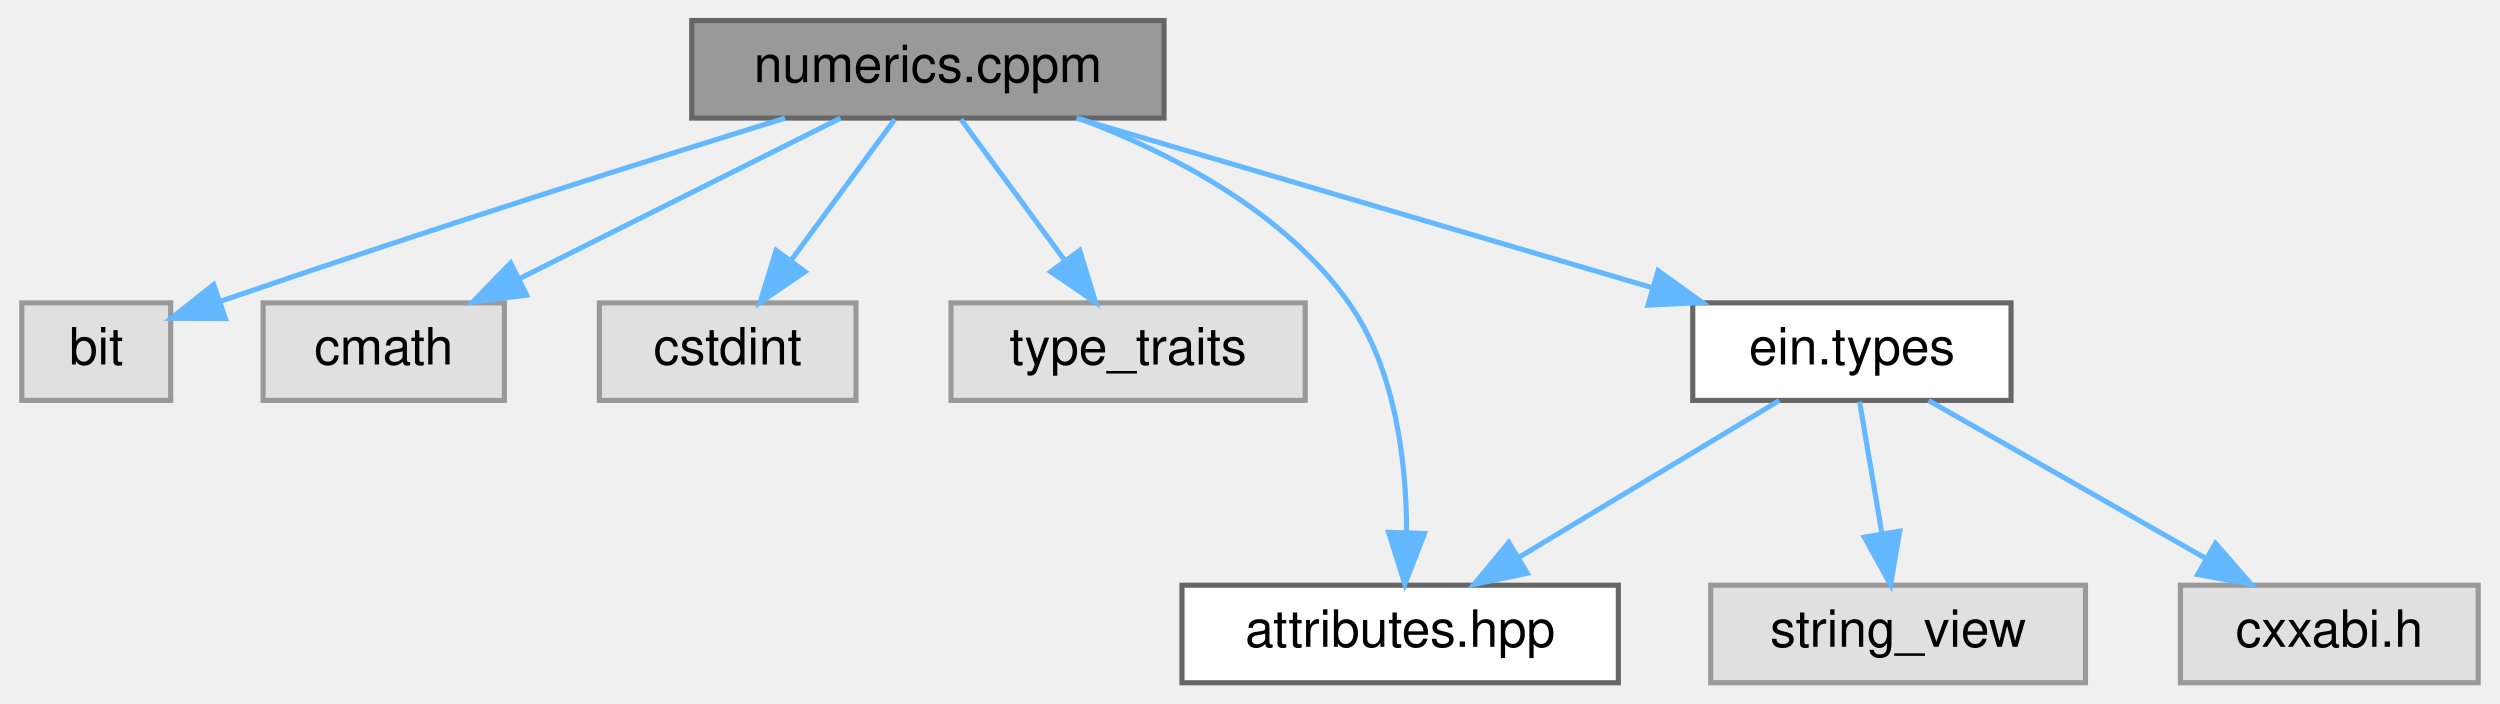
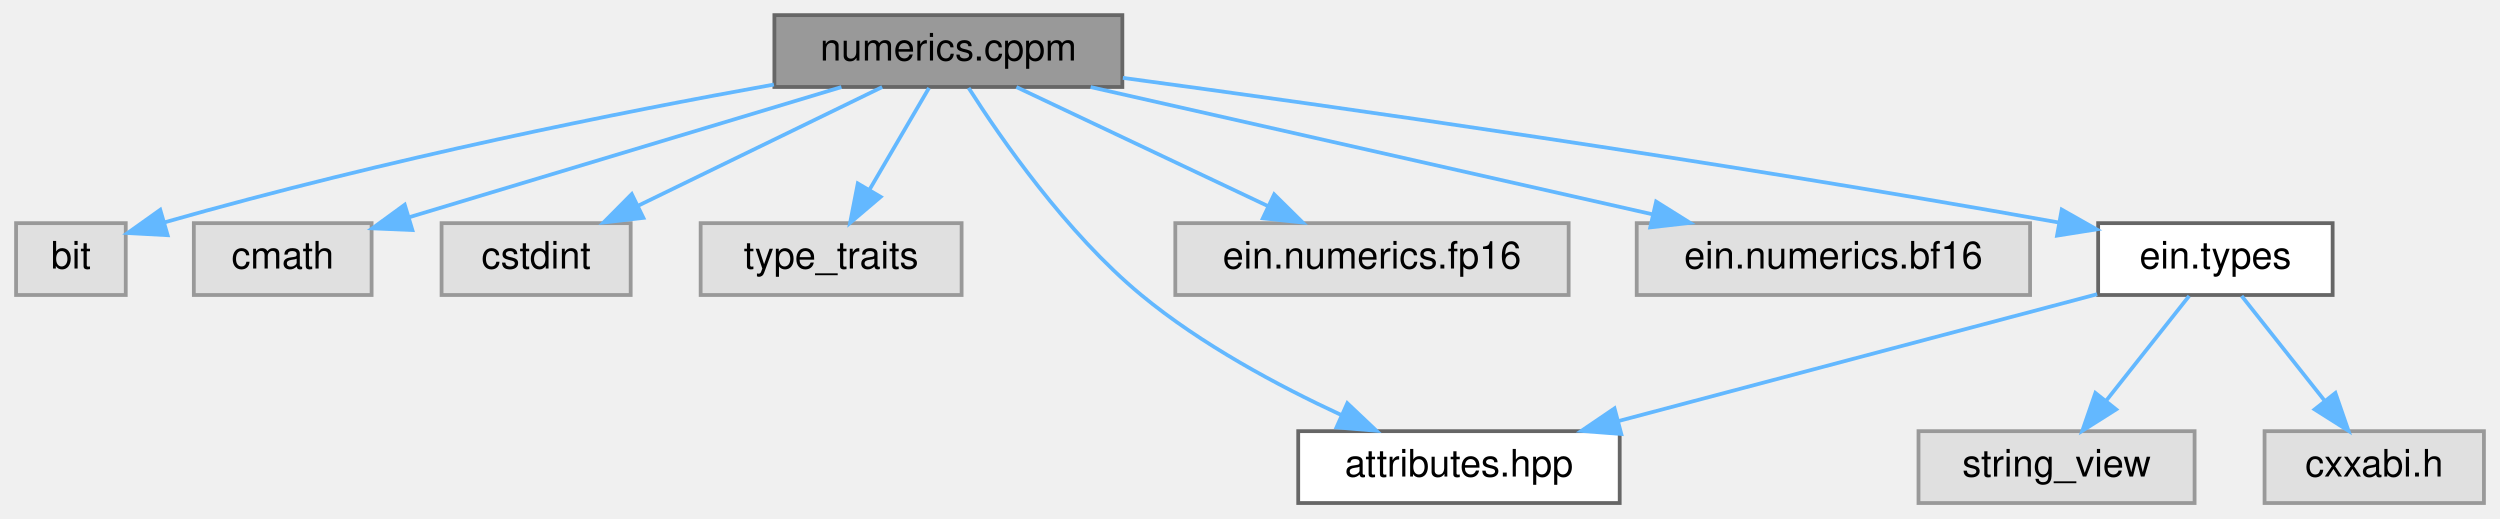
- <svg xmlns="http://www.w3.org/2000/svg" xmlns:xlink="http://www.w3.org/1999/xlink" width="487pt" height="137pt" viewBox="0.00 0.00 486.50 137.00">
+ <svg xmlns="http://www.w3.org/2000/svg" xmlns:xlink="http://www.w3.org/1999/xlink" width="661pt" height="137pt" viewBox="0.00 0.00 660.50 137.00">
  <g id="graph0" class="graph" transform="scale(1 1) rotate(0) translate(4 133)">
    <g id="Node000001" class="node">
      <g id="a_Node000001">
        <a xlink:title=" ">
-           <polygon fill="#999999" stroke="#666666" points="222.5,-129 130.5,-129 130.5,-110 222.5,-110 222.5,-129" />
-           <text text-anchor="middle" x="176.5" y="-117" font-family="Helvetica,sans-Serif" font-size="10.00">numerics.cppm</text>
+           <polygon fill="#999999" stroke="#666666" points="292.5,-129 200.5,-129 200.5,-110 292.5,-110 292.5,-129" />
+           <text text-anchor="middle" x="246.5" y="-117" font-family="Helvetica,sans-Serif" font-size="10.00">numerics.cppm</text>
        </a>
      </g>
    </g>
    <g id="Node000002" class="node">
      <g id="a_Node000002">
        <a xlink:title=" ">
          <polygon fill="#e0e0e0" stroke="#999999" points="29,-74 0,-74 0,-55 29,-55 29,-74" />
          <text text-anchor="middle" x="14.5" y="-62" font-family="Helvetica,sans-Serif" font-size="10.00">bit</text>
        </a>
      </g>
    </g>
    <g id="edge1_Node000001_Node000002" class="edge">
      <g id="a_edge1_Node000001_Node000002">
        <a xlink:title=" ">
-           <path fill="none" stroke="#63b8ff" d="M148.69,-109.99C122.47,-101.89 81.86,-89.11 38.62,-74.29" />
-           <polygon fill="#63b8ff" stroke="#63b8ff" points="39.66,-70.94 29.07,-70.99 37.38,-77.56 39.66,-70.94" />
+           <path fill="none" stroke="#63b8ff" d="M200.37,-110.65C159.87,-103.33 99.27,-91.3 39.13,-74.18" />
+           <polygon fill="#63b8ff" stroke="#63b8ff" points="40.07,-70.81 29.49,-71.39 38.12,-77.53 40.07,-70.81" />
        </a>
      </g>
    </g>
    <g id="Node000003" class="node">
      <g id="a_Node000003">
        <a xlink:title=" ">
          <polygon fill="#e0e0e0" stroke="#999999" points="94,-74 47,-74 47,-55 94,-55 94,-74" />
          <text text-anchor="middle" x="70.5" y="-62" font-family="Helvetica,sans-Serif" font-size="10.00">cmath</text>
        </a>
      </g>
    </g>
    <g id="edge2_Node000001_Node000003" class="edge">
      <g id="a_edge2_Node000001_Node000003">
        <a xlink:title=" ">
-           <path fill="none" stroke="#63b8ff" d="M159.47,-109.98C142.57,-101.54 116.44,-88.47 96.86,-78.68" />
-           <polygon fill="#63b8ff" stroke="#63b8ff" points="98.35,-75.51 87.84,-74.17 95.22,-81.77 98.35,-75.51" />
+           <path fill="none" stroke="#63b8ff" d="M218.22,-109.98C187.05,-100.6 136.94,-85.51 103.87,-75.55" />
+           <polygon fill="#63b8ff" stroke="#63b8ff" points="104.78,-72.17 94.19,-72.63 102.76,-78.87 104.78,-72.17" />
        </a>
      </g>
    </g>
    <g id="Node000004" class="node">
      <g id="a_Node000004">
        <a xlink:title=" ">
          <polygon fill="#e0e0e0" stroke="#999999" points="162.5,-74 112.5,-74 112.5,-55 162.5,-55 162.5,-74" />
          <text text-anchor="middle" x="137.5" y="-62" font-family="Helvetica,sans-Serif" font-size="10.00">cstdint</text>
        </a>
      </g>
    </g>
    <g id="edge3_Node000001_Node000004" class="edge">
      <g id="a_edge3_Node000001_Node000004">
        <a xlink:title=" ">
-           <path fill="none" stroke="#63b8ff" d="M170.06,-109.75C164.61,-102.34 156.64,-91.5 149.94,-82.41" />
-           <polygon fill="#63b8ff" stroke="#63b8ff" points="152.57,-80.07 143.82,-74.09 146.93,-84.22 152.57,-80.07" />
+           <path fill="none" stroke="#63b8ff" d="M228.99,-109.98C211.53,-101.5 184.49,-88.35 164.33,-78.54" />
+           <polygon fill="#63b8ff" stroke="#63b8ff" points="165.86,-75.4 155.33,-74.17 162.79,-81.69 165.86,-75.4" />
        </a>
      </g>
    </g>
    <g id="Node000005" class="node">
      <g id="a_Node000005">
        <a xlink:title=" ">
          <polygon fill="#e0e0e0" stroke="#999999" points="250,-74 181,-74 181,-55 250,-55 250,-74" />
          <text text-anchor="middle" x="215.5" y="-62" font-family="Helvetica,sans-Serif" font-size="10.00">type_traits</text>
        </a>
      </g>
    </g>
    <g id="edge4_Node000001_Node000005" class="edge">
      <g id="a_edge4_Node000001_Node000005">
        <a xlink:title=" ">
-           <path fill="none" stroke="#63b8ff" d="M182.94,-109.75C188.39,-102.34 196.36,-91.5 203.06,-82.41" />
-           <polygon fill="#63b8ff" stroke="#63b8ff" points="206.07,-84.22 209.18,-74.09 200.43,-80.07 206.07,-84.22" />
+           <path fill="none" stroke="#63b8ff" d="M241.38,-109.75C237.14,-102.49 230.97,-91.95 225.72,-82.98" />
+           <polygon fill="#63b8ff" stroke="#63b8ff" points="228.59,-80.95 220.52,-74.09 222.55,-84.49 228.59,-80.95" />
        </a>
      </g>
    </g>
    <g id="Node000006" class="node">
      <g id="a_Node000006">
        <a xlink:href="attributes_8hpp.html" target="_top" xlink:title="an opinionated subset of clang/gcc attributes">
-           <polygon fill="white" stroke="#666666" points="311,-19 226,-19 226,0 311,0 311,-19" />
-           <text text-anchor="middle" x="268.5" y="-7" font-family="Helvetica,sans-Serif" font-size="10.00">attributes.hpp</text>
+           <polygon fill="white" stroke="#666666" points="424,-19 339,-19 339,0 424,0 424,-19" />
+           <text text-anchor="middle" x="381.5" y="-7" font-family="Helvetica,sans-Serif" font-size="10.00">attributes.hpp</text>
        </a>
      </g>
    </g>
    <g id="edge5_Node000001_Node000006" class="edge">
      <g id="a_edge5_Node000001_Node000006">
        <a xlink:title=" ">
-           <path fill="none" stroke="#63b8ff" d="M206.09,-109.89C224.1,-103.09 245.98,-91.73 258.5,-74 267.65,-61.04 269.72,-42.89 269.76,-29.31" />
-           <polygon fill="#63b8ff" stroke="#63b8ff" points="273.25,-29.07 269.41,-19.19 266.25,-29.3 273.25,-29.07" />
+           <path fill="none" stroke="#63b8ff" d="M251.85,-109.76C260.25,-96.57 277.66,-71.39 297.5,-55 313.34,-41.91 333.66,-31.02 350.34,-23.29" />
+           <polygon fill="#63b8ff" stroke="#63b8ff" points="351.98,-26.39 359.68,-19.11 349.12,-20 351.98,-26.39" />
        </a>
      </g>
    </g>
    <g id="Node000007" class="node">
      <g id="a_Node000007">
-         <a xlink:href="types_8cppm.html" target="_top" xlink:title=" ">
-           <polygon fill="white" stroke="#666666" points="387.5,-74 325.5,-74 325.5,-55 387.5,-55 387.5,-74" />
-           <text text-anchor="middle" x="356.5" y="-62" font-family="Helvetica,sans-Serif" font-size="10.00">ein.types</text>
+         <a xlink:title=" ">
+           <polygon fill="#e0e0e0" stroke="#999999" points="410.5,-74 306.5,-74 306.5,-55 410.5,-55 410.5,-74" />
+           <text text-anchor="middle" x="358.5" y="-62" font-family="Helvetica,sans-Serif" font-size="10.00">ein.numerics.fp16</text>
        </a>
      </g>
    </g>
    <g id="edge6_Node000001_Node000007" class="edge">
      <g id="a_edge6_Node000001_Node000007">
        <a xlink:title=" ">
-           <path fill="none" stroke="#63b8ff" d="M205.42,-109.98C235.77,-101.05 283.67,-86.94 317.38,-77.02" />
-           <polygon fill="#63b8ff" stroke="#63b8ff" points="318.75,-80.26 327.35,-74.08 316.77,-73.55 318.75,-80.26" />
-         </a>
-       </g>
-     </g>
-     <g id="edge8_Node000007_Node000006" class="edge">
-       <g id="a_edge8_Node000007_Node000006">
-         <a xlink:title=" ">
-           <path fill="none" stroke="#63b8ff" d="M342.36,-54.98C328.71,-46.77 307.81,-34.18 291.72,-24.49" />
-           <polygon fill="#63b8ff" stroke="#63b8ff" points="293.27,-21.33 282.9,-19.17 289.66,-27.33 293.27,-21.33" />
+           <path fill="none" stroke="#63b8ff" d="M264.49,-109.98C282.43,-101.5 310.22,-88.35 330.93,-78.54" />
+           <polygon fill="#63b8ff" stroke="#63b8ff" points="332.64,-81.61 340.18,-74.17 329.64,-75.28 332.64,-81.61" />
        </a>
      </g>
    </g>
    <g id="Node000008" class="node">
      <g id="a_Node000008">
        <a xlink:title=" ">
-           <polygon fill="#e0e0e0" stroke="#999999" points="402,-19 329,-19 329,0 402,0 402,-19" />
-           <text text-anchor="middle" x="365.5" y="-7" font-family="Helvetica,sans-Serif" font-size="10.00">string_view</text>
+           <polygon fill="#e0e0e0" stroke="#999999" points="532.5,-74 428.5,-74 428.5,-55 532.5,-55 532.5,-74" />
+           <text text-anchor="middle" x="480.5" y="-62" font-family="Helvetica,sans-Serif" font-size="10.00">ein.numerics.bf16</text>
        </a>
      </g>
    </g>
-     <g id="edge7_Node000007_Node000008" class="edge">
-       <g id="a_edge7_Node000007_Node000008">
+     <g id="edge7_Node000001_Node000008" class="edge">
+       <g id="a_edge7_Node000001_Node000008">
        <a xlink:title=" ">
-           <path fill="none" stroke="#63b8ff" d="M357.99,-54.75C359.17,-47.8 360.86,-37.85 362.34,-29.13" />
-           <polygon fill="#63b8ff" stroke="#63b8ff" points="365.82,-29.53 364.04,-19.09 358.92,-28.36 365.82,-29.53" />
+           <path fill="none" stroke="#63b8ff" d="M284.1,-109.98C324.49,-100.84 388.78,-86.27 432.73,-76.32" />
+           <polygon fill="#63b8ff" stroke="#63b8ff" points="433.63,-79.7 442.61,-74.08 432.08,-72.88 433.63,-79.7" />
        </a>
      </g>
    </g>
    <g id="Node000009" class="node">
      <g id="a_Node000009">
-         <a xlink:title=" ">
-           <polygon fill="#e0e0e0" stroke="#999999" points="478.5,-19 420.5,-19 420.5,0 478.5,0 478.5,-19" />
-           <text text-anchor="middle" x="449.5" y="-7" font-family="Helvetica,sans-Serif" font-size="10.00">cxxabi.h</text>
+         <a xlink:href="types_8cppm.html" target="_top" xlink:title=" ">
+           <polygon fill="white" stroke="#666666" points="612.5,-74 550.5,-74 550.5,-55 612.5,-55 612.5,-74" />
+           <text text-anchor="middle" x="581.5" y="-62" font-family="Helvetica,sans-Serif" font-size="10.00">ein.types</text>
        </a>
      </g>
    </g>
-     <g id="edge9_Node000007_Node000009" class="edge">
-       <g id="a_edge9_Node000007_Node000009">
+     <g id="edge8_Node000001_Node000009" class="edge">
+       <g id="a_edge8_Node000001_Node000009">
        <a xlink:title=" ">
-           <path fill="none" stroke="#63b8ff" d="M371.44,-54.98C386,-46.69 408.37,-33.94 425.43,-24.22" />
-           <polygon fill="#63b8ff" stroke="#63b8ff" points="427.33,-27.16 434.29,-19.17 423.86,-21.08 427.33,-27.16" />
+           <path fill="none" stroke="#63b8ff" d="M292.63,-112.41C348.82,-104.8 446.85,-90.9 540.2,-74.15" />
+           <polygon fill="#63b8ff" stroke="#63b8ff" points="540.87,-77.58 550.09,-72.36 539.63,-70.7 540.87,-77.58" />
+         </a>
+       </g>
+     </g>
+     <g id="edge10_Node000009_Node000006" class="edge">
+       <g id="a_edge10_Node000009_Node000006">
+         <a xlink:title=" ">
+           <path fill="none" stroke="#63b8ff" d="M550.25,-55.22C516.16,-46.19 461.42,-31.68 423.57,-21.65" />
+           <polygon fill="#63b8ff" stroke="#63b8ff" points="424.42,-18.25 413.86,-19.07 422.63,-25.02 424.42,-18.25" />
+         </a>
+       </g>
+     </g>
+     <g id="Node000010" class="node">
+       <g id="a_Node000010">
+         <a xlink:title=" ">
+           <polygon fill="#e0e0e0" stroke="#999999" points="576,-19 503,-19 503,0 576,0 576,-19" />
+           <text text-anchor="middle" x="539.5" y="-7" font-family="Helvetica,sans-Serif" font-size="10.00">string_view</text>
+         </a>
+       </g>
+     </g>
+     <g id="edge9_Node000009_Node000010" class="edge">
+       <g id="a_edge9_Node000009_Node000010">
+         <a xlink:title=" ">
+           <path fill="none" stroke="#63b8ff" d="M574.56,-54.75C568.63,-47.26 559.93,-36.28 552.68,-27.13" />
+           <polygon fill="#63b8ff" stroke="#63b8ff" points="555.26,-24.75 546.31,-19.09 549.77,-29.1 555.26,-24.75" />
+         </a>
+       </g>
+     </g>
+     <g id="Node000011" class="node">
+       <g id="a_Node000011">
+         <a xlink:title=" ">
+           <polygon fill="#e0e0e0" stroke="#999999" points="652.5,-19 594.5,-19 594.5,0 652.5,0 652.5,-19" />
+           <text text-anchor="middle" x="623.5" y="-7" font-family="Helvetica,sans-Serif" font-size="10.00">cxxabi.h</text>
+         </a>
+       </g>
+     </g>
+     <g id="edge11_Node000009_Node000011" class="edge">
+       <g id="a_edge11_Node000009_Node000011">
+         <a xlink:title=" ">
+           <path fill="none" stroke="#63b8ff" d="M588.44,-54.75C594.37,-47.26 603.07,-36.28 610.32,-27.13" />
+           <polygon fill="#63b8ff" stroke="#63b8ff" points="613.23,-29.1 616.69,-19.09 607.74,-24.75 613.23,-29.1" />
        </a>
      </g>
    </g>
  </g>
</svg>
